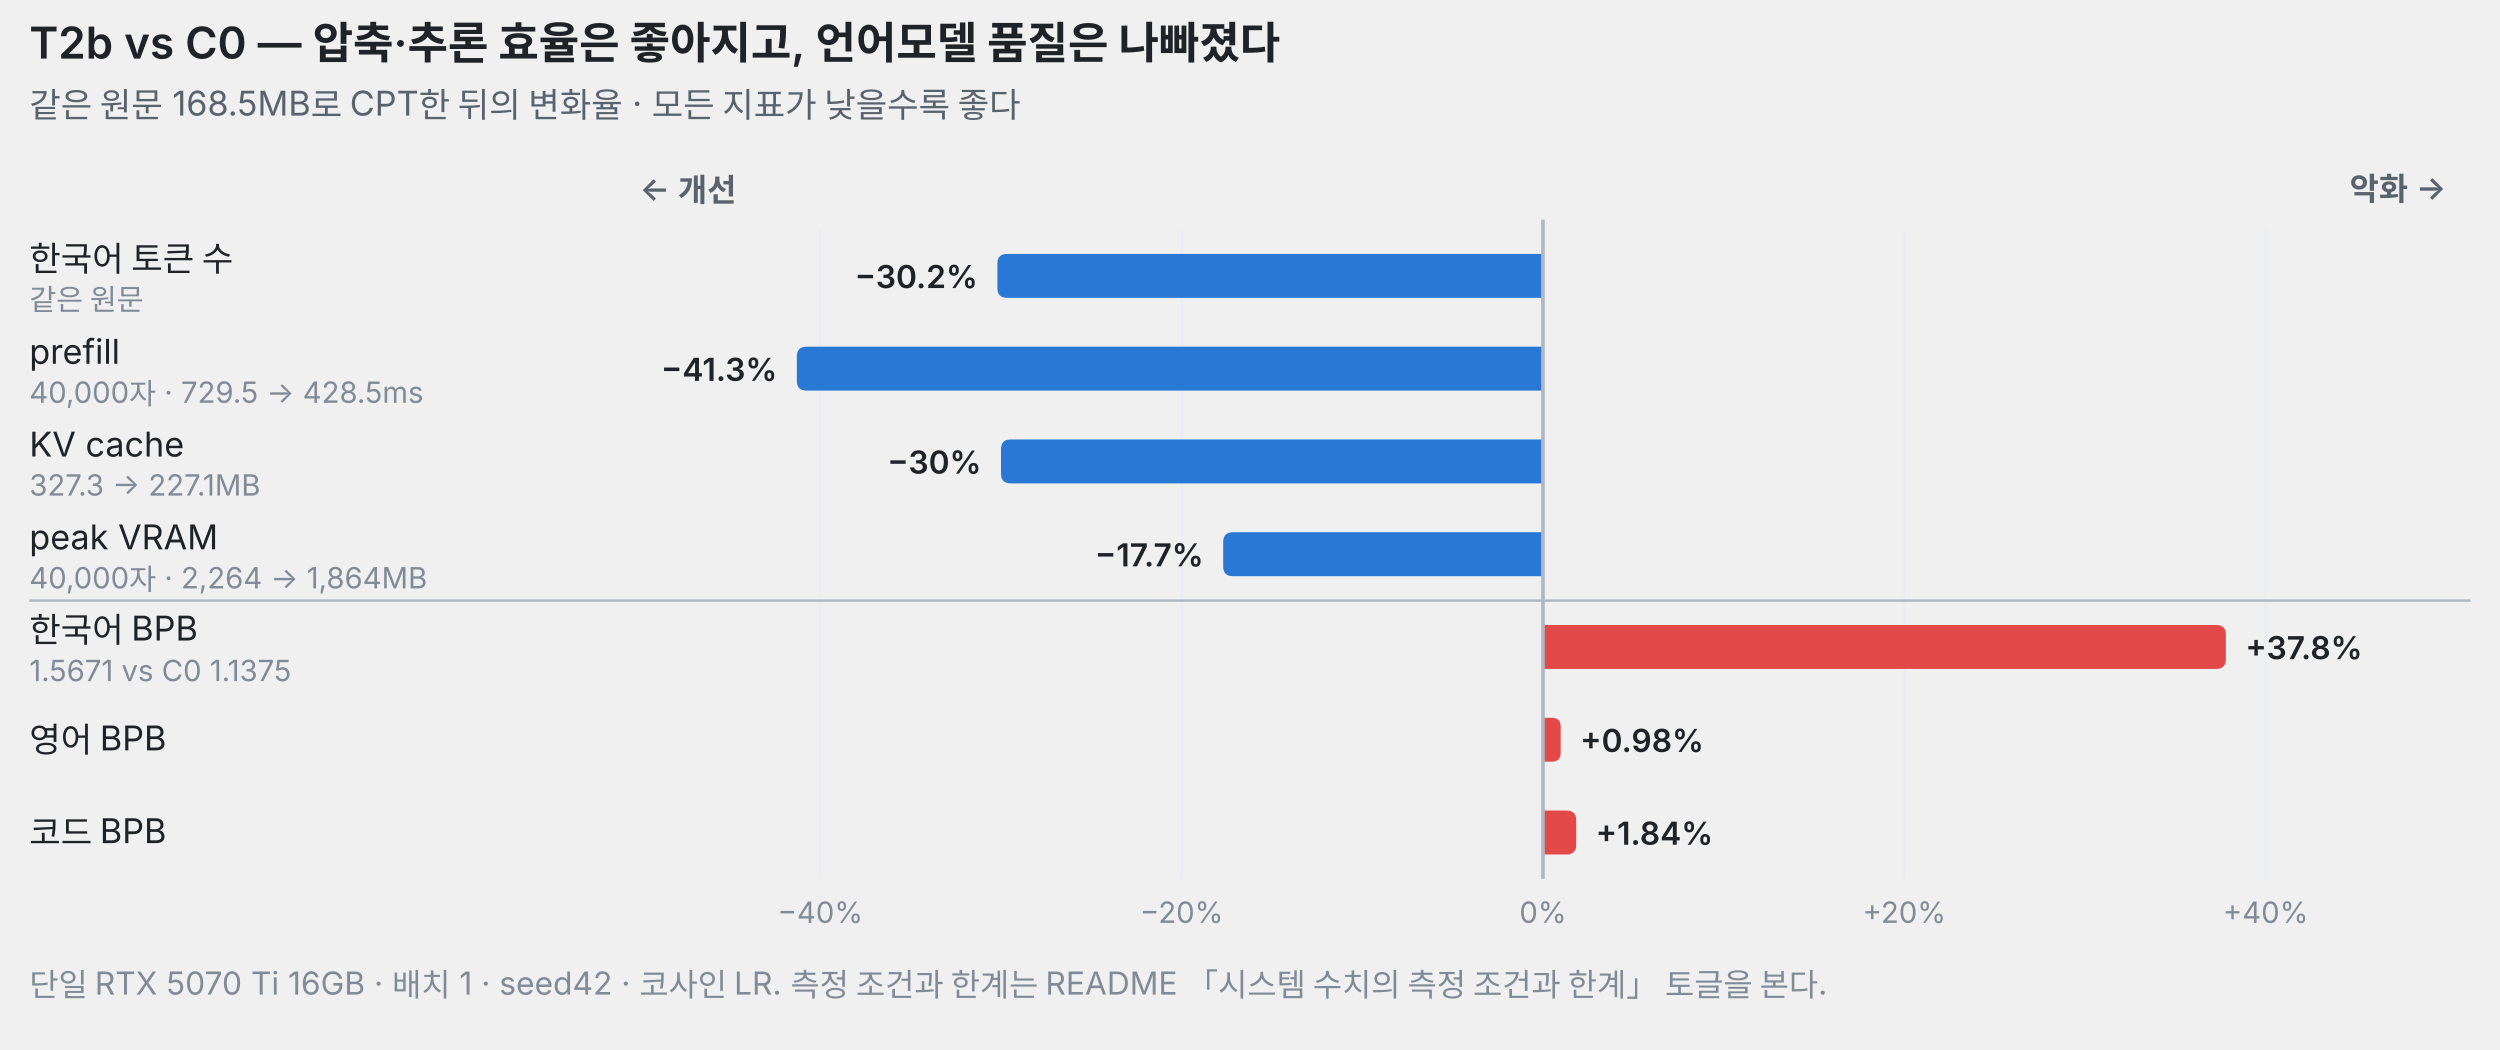
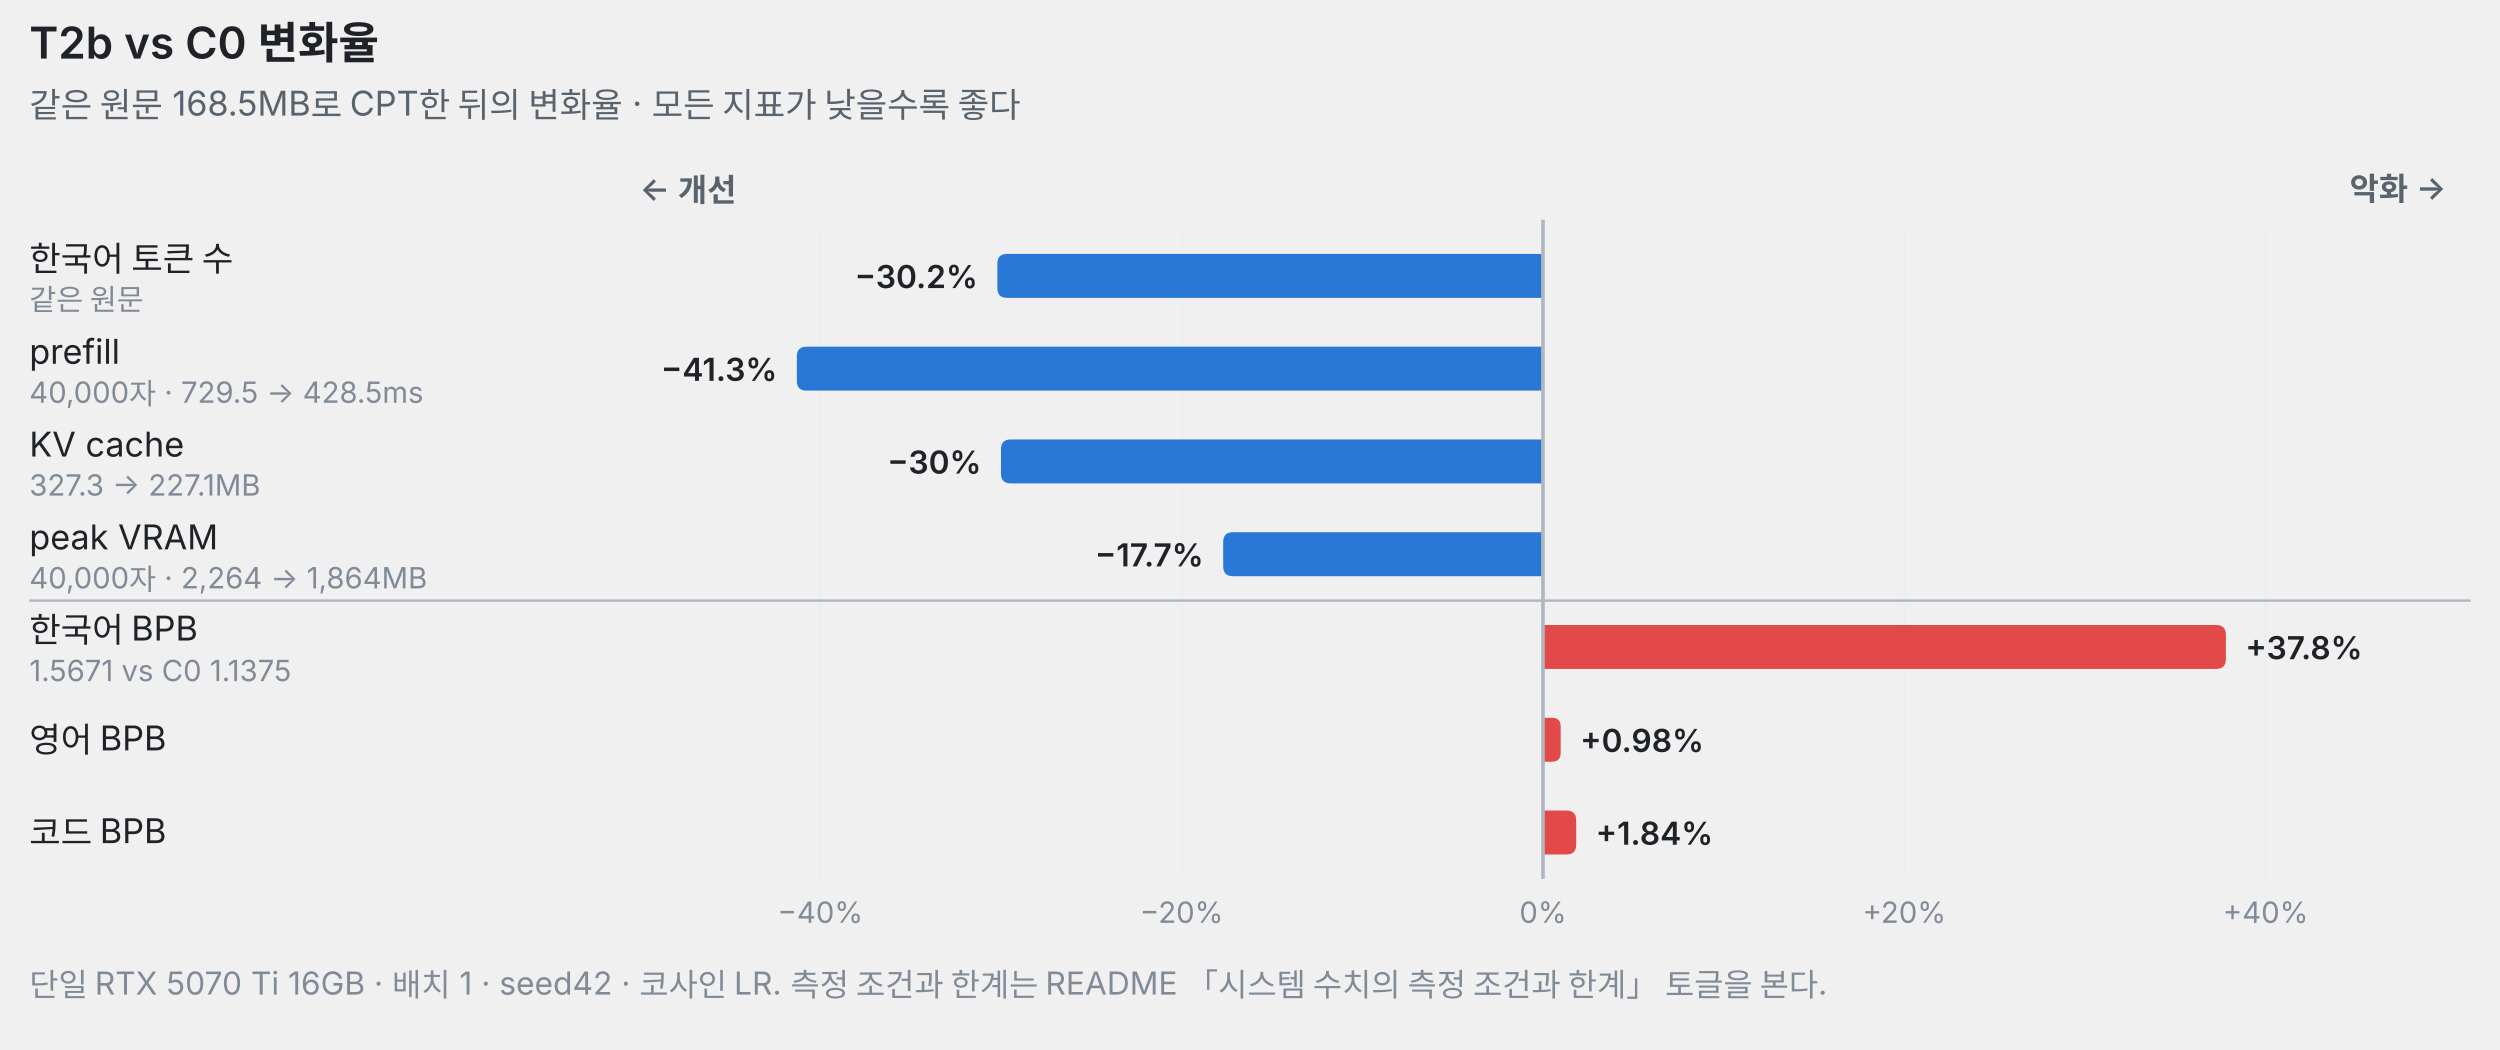
- <svg xmlns="http://www.w3.org/2000/svg" viewBox="-12 0 1024 430" width="1024" height="430" role="img" aria-label="T2b vs C0 — 압축·추론 효율은 좋아지고, 언어모델 품질은 나빠졌다: 한국어 토큰 수 −30.2%, prefill −41.3%, KV cache −30%, peak VRAM −17.7%, 한국어 BPB +37.8%, 영어 BPB +0.98%, 코드 BPB +1.84%">
+ <svg xmlns="http://www.w3.org/2000/svg" viewBox="-12 0 1024 430" width="1024" height="430" role="img" aria-label="T2b vs C0 변화율: 한국어 토큰 수 −30.2%, prefill −41.3%, KV cache −30%, peak VRAM −17.7%, 한국어 BPB +37.8%, 영어 BPB +0.98%, 코드 BPB +1.84%">
  <style>
  text { font-family: system-ui, -apple-system, "Segoe UI", "Malgun Gothic", "Apple SD Gothic Neo", sans-serif; fill: #1f2328; }
  .ink { fill: #1f2328; } .sub { fill: #59636e; } .muted { fill: #818b98; } .lbl { fill: #59636e; }
  .grid { stroke: #eaeef2; stroke-width: 1; } .base { stroke: #afb8c1; stroke-width: 1; }
  .s1 { fill: #2a78d6; } .s2 { fill: #eb6834; } .s3 { fill: #1baf7a; } .s4 { fill: #eda100; }
  .s5 { fill: #e87ba4; } .s6 { fill: #008300; } .s7 { fill: #4a3aa7; } .s8 { fill: #e34948; }
  .dim { fill: #d0d7de; } .dim2 { fill: #8c959f; }
  .box  { fill: #f6f8fa; stroke: #d0d7de; stroke-width: 1.2; }
  .em   { fill: #e3eefb; stroke: #2a78d6; stroke-width: 1.6; }
  .mute { fill: #ffffff; stroke: #d0d7de; stroke-width: 1.2; }
  .k-auto { fill: #e0f5ec; stroke: #1baf7a; stroke-width: 1.4; }
  .k-man  { fill: #fdf3d8; stroke: #eda100; stroke-width: 1.4; }
  .k-todo { fill: none; stroke: #8c959f; stroke-width: 1.2; stroke-dasharray: 5 4; }
  .grp { fill: none; stroke: #d0d7de; stroke-width: 1; stroke-dasharray: 3 3; }
  .ln { stroke: #6e7781; stroke-width: 1.4; fill: none; } .ah { fill: #6e7781; }
  .ln-em { stroke: #2a78d6; stroke-width: 2; fill: none; } .ah-em { fill: #2a78d6; }
  .dash { stroke-dasharray: 5 4; }
  @media (prefers-color-scheme: dark) {
    text, .ink { fill: #e6edf3; } .sub, .lbl { fill: #9198a1; } .muted { fill: #8b949e; }
    .grid { stroke: #262c36; } .base { stroke: #59636e; }
    .s1 { fill: #3987e5; } .s2 { fill: #d95926; } .s3 { fill: #199e70; } .s4 { fill: #c98500; }
    .s5 { fill: #d55181; } .s6 { fill: #008300; } .s7 { fill: #9085e9; } .s8 { fill: #e66767; }
    .dim { fill: #3d444d; } .dim2 { fill: #6e7681; }
    .box  { fill: #161b22; stroke: #3d444d; }
    .em   { fill: #0f2340; stroke: #3987e5; }
    .mute { fill: #0d1117; stroke: #3d444d; }
    .k-auto { fill: #0c2a1f; stroke: #199e70; } .k-man { fill: #2e2408; stroke: #c98500; } .k-todo { stroke: #6e7681; }
    .grp { stroke: #3d444d; }
    .ln { stroke: #8b949e; } .ah { fill: #8b949e; } .ln-em { stroke: #3987e5; } .ah-em { fill: #3987e5; }
  }
</style>
-   <text x="0" y="24" font-size="18" font-weight="600" class="ink">T2b vs C0 — 압축·추론 효율은 좋아지고, 언어모델 품질은 나빠졌다</text>
+   <text x="0" y="24" font-size="18" font-weight="600" class="ink">T2b vs C0 변화율</text>
  <text x="0" y="48" font-size="14" class="sub">같은 원문 168.5MB로 CPT한 뒤의 변화율 · 모든 지표가 낮을수록 좋다</text>
  <g transform="translate(0,64)">
    <text x="250" y="18" class="sub" font-size="13" font-weight="600">← 개선</text>
    <text x="990" y="18" class="sub" font-size="13" text-anchor="end" font-weight="600">악화 →</text>
    <line class="grid" x1="324" y1="30" x2="324" y2="296" />
    <text x="324" y="314" class="muted" font-size="12" text-anchor="middle">−40%</text>
    <line class="grid" x1="472" y1="30" x2="472" y2="296" />
    <text x="472" y="314" class="muted" font-size="12" text-anchor="middle">−20%</text>
    <line class="grid" x1="620" y1="30" x2="620" y2="296" />
    <text x="620" y="314" class="muted" font-size="12" text-anchor="middle">0%</text>
    <line class="grid" x1="768" y1="30" x2="768" y2="296" />
    <text x="768" y="314" class="muted" font-size="12" text-anchor="middle">+20%</text>
    <line class="grid" x1="916" y1="30" x2="916" y2="296" />
    <text x="916" y="314" class="muted" font-size="12" text-anchor="middle">+40%</text>
    <text x="0" y="47" class="ink" font-size="14">한국어 토큰 수</text>
    <text x="0" y="63" class="muted" font-size="12">같은 원문</text>
    <path class="s1" d="M620,40 H400.52 Q396.52,40 396.52,44 V54 Q396.52,58 400.52,58 H620 Z" />
    <text x="388.52" y="54" class="ink" font-size="13" text-anchor="end" font-weight="600">−30.2%</text>
    <text x="0" y="85" class="ink" font-size="14">prefill</text>
    <text x="0" y="101" class="muted" font-size="12">40,000자 · 729.5 → 428.5ms</text>
    <path class="s1" d="M620,78 H318.38 Q314.38,78 314.38,82 V92 Q314.38,96 318.38,96 H620 Z" />
    <text x="306.38" y="92" class="ink" font-size="13" text-anchor="end" font-weight="600">−41.3%</text>
    <text x="0" y="123" class="ink" font-size="14">KV cache</text>
    <text x="0" y="139" class="muted" font-size="12">327.3 → 227.1MB</text>
    <path class="s1" d="M620,116 H402 Q398,116 398,120 V130 Q398,134 402,134 H620 Z" />
    <text x="390" y="130" class="ink" font-size="13" text-anchor="end" font-weight="600">−30%</text>
    <text x="0" y="161" class="ink" font-size="14">peak VRAM</text>
    <text x="0" y="177" class="muted" font-size="12">40,000자 · 2,264 → 1,864MB</text>
    <path class="s1" d="M620,154 H493.02 Q489.02,154 489.02,158 V168 Q489.02,172 493.02,172 H620 Z" />
    <text x="481.02" y="168" class="ink" font-size="13" text-anchor="end" font-weight="600">−17.7%</text>
    <line class="base" x1="0" y1="182" x2="1000" y2="182" />
    <text x="0" y="199" class="ink" font-size="14">한국어 BPB</text>
    <text x="0" y="215" class="muted" font-size="12">1.5671 vs C0 1.1375</text>
    <path class="s8" d="M620,192 H895.72 Q899.72,192 899.72,196 V206 Q899.72,210 895.72,210 H620 Z" />
    <text x="907.72" y="206" class="ink" font-size="13" font-weight="600">+37.8%</text>
    <text x="0" y="244" class="ink" font-size="14">영어 BPB</text>
    <path class="s8" d="M620,230 H623.626 Q627.252,230 627.252,233.626 V244.374 Q627.252,248 623.626,248 H620 Z" />
    <text x="635.252" y="244" class="ink" font-size="13" font-weight="600">+0.98%</text>
    <text x="0" y="282" class="ink" font-size="14">코드 BPB</text>
    <path class="s8" d="M620,268 H629.616 Q633.616,268 633.616,272 V282 Q633.616,286 629.616,286 H620 Z" />
    <text x="641.616" y="282" class="ink" font-size="13" font-weight="600">+1.84%</text>
    <line class="base" x1="620" y1="26" x2="620" y2="296" style="stroke-width:1.5" />
    <text x="0" y="344" class="muted" font-size="13">단일 RTX 5070 Ti 16GB · 배치 1 · seed42 · 코사인 LR. 측정 조건과 한계는 README 「시스템 수치의 측정 조건과 한계」 토글을 본다.</text>
  </g>
</svg>
